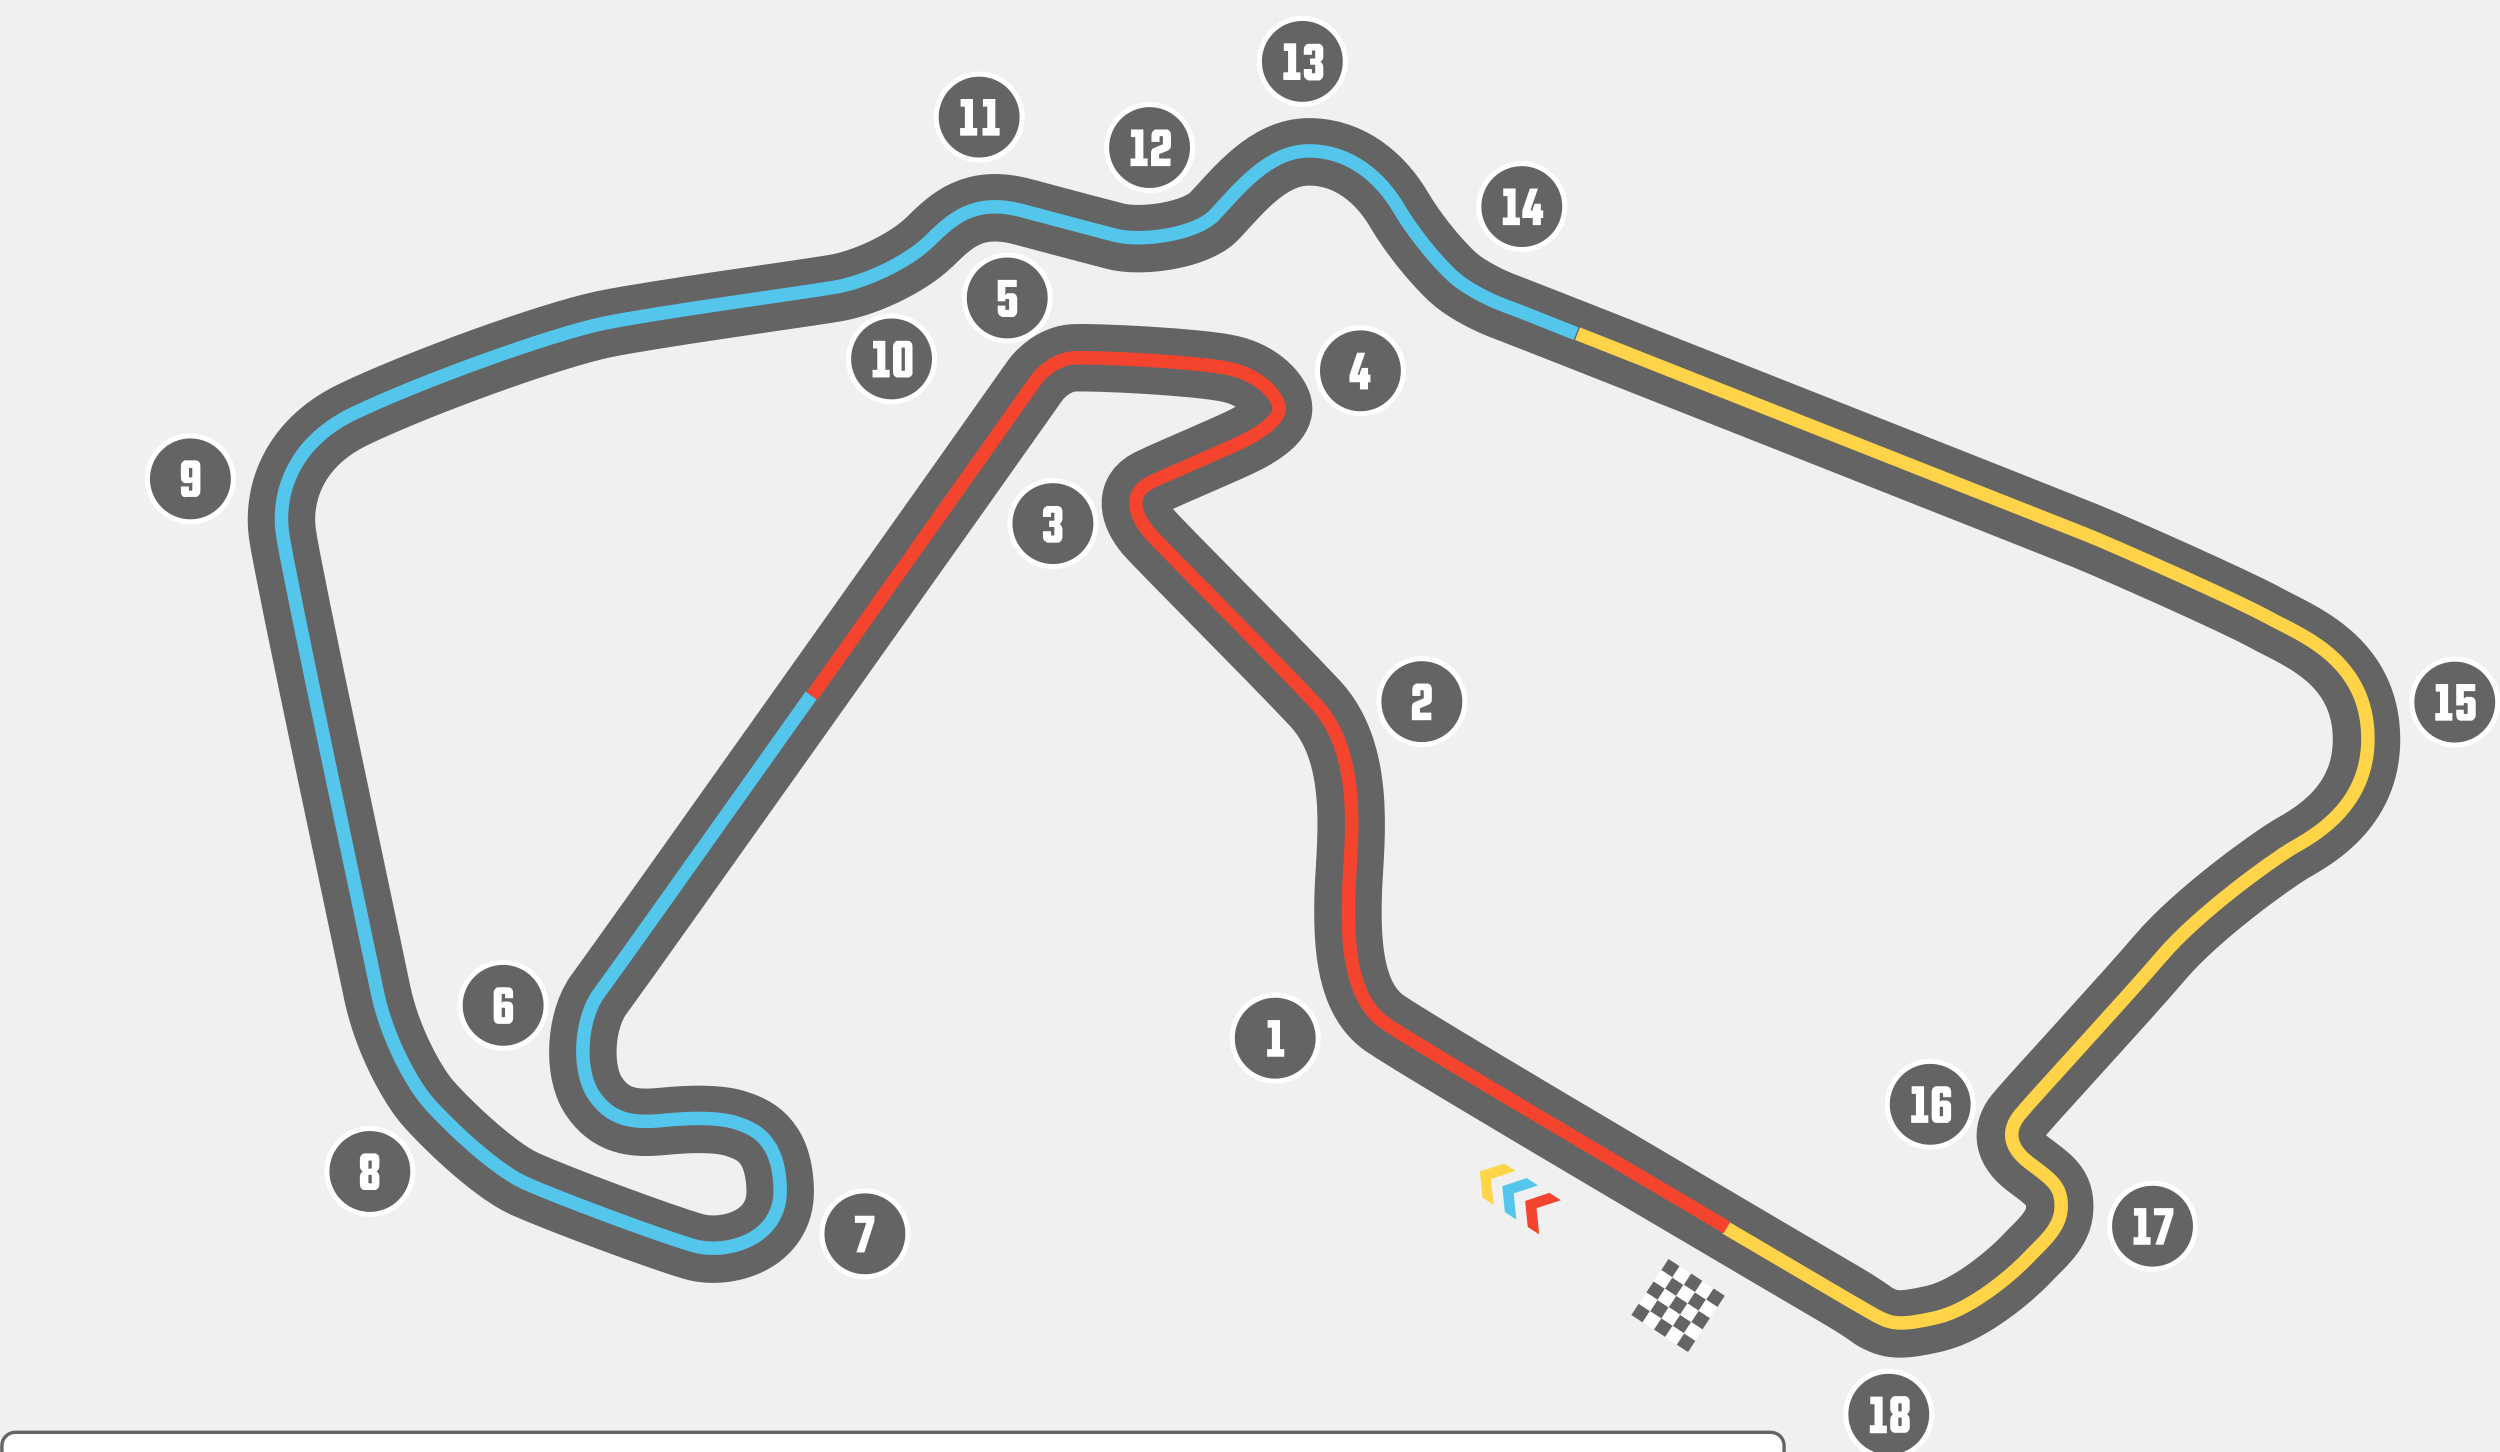
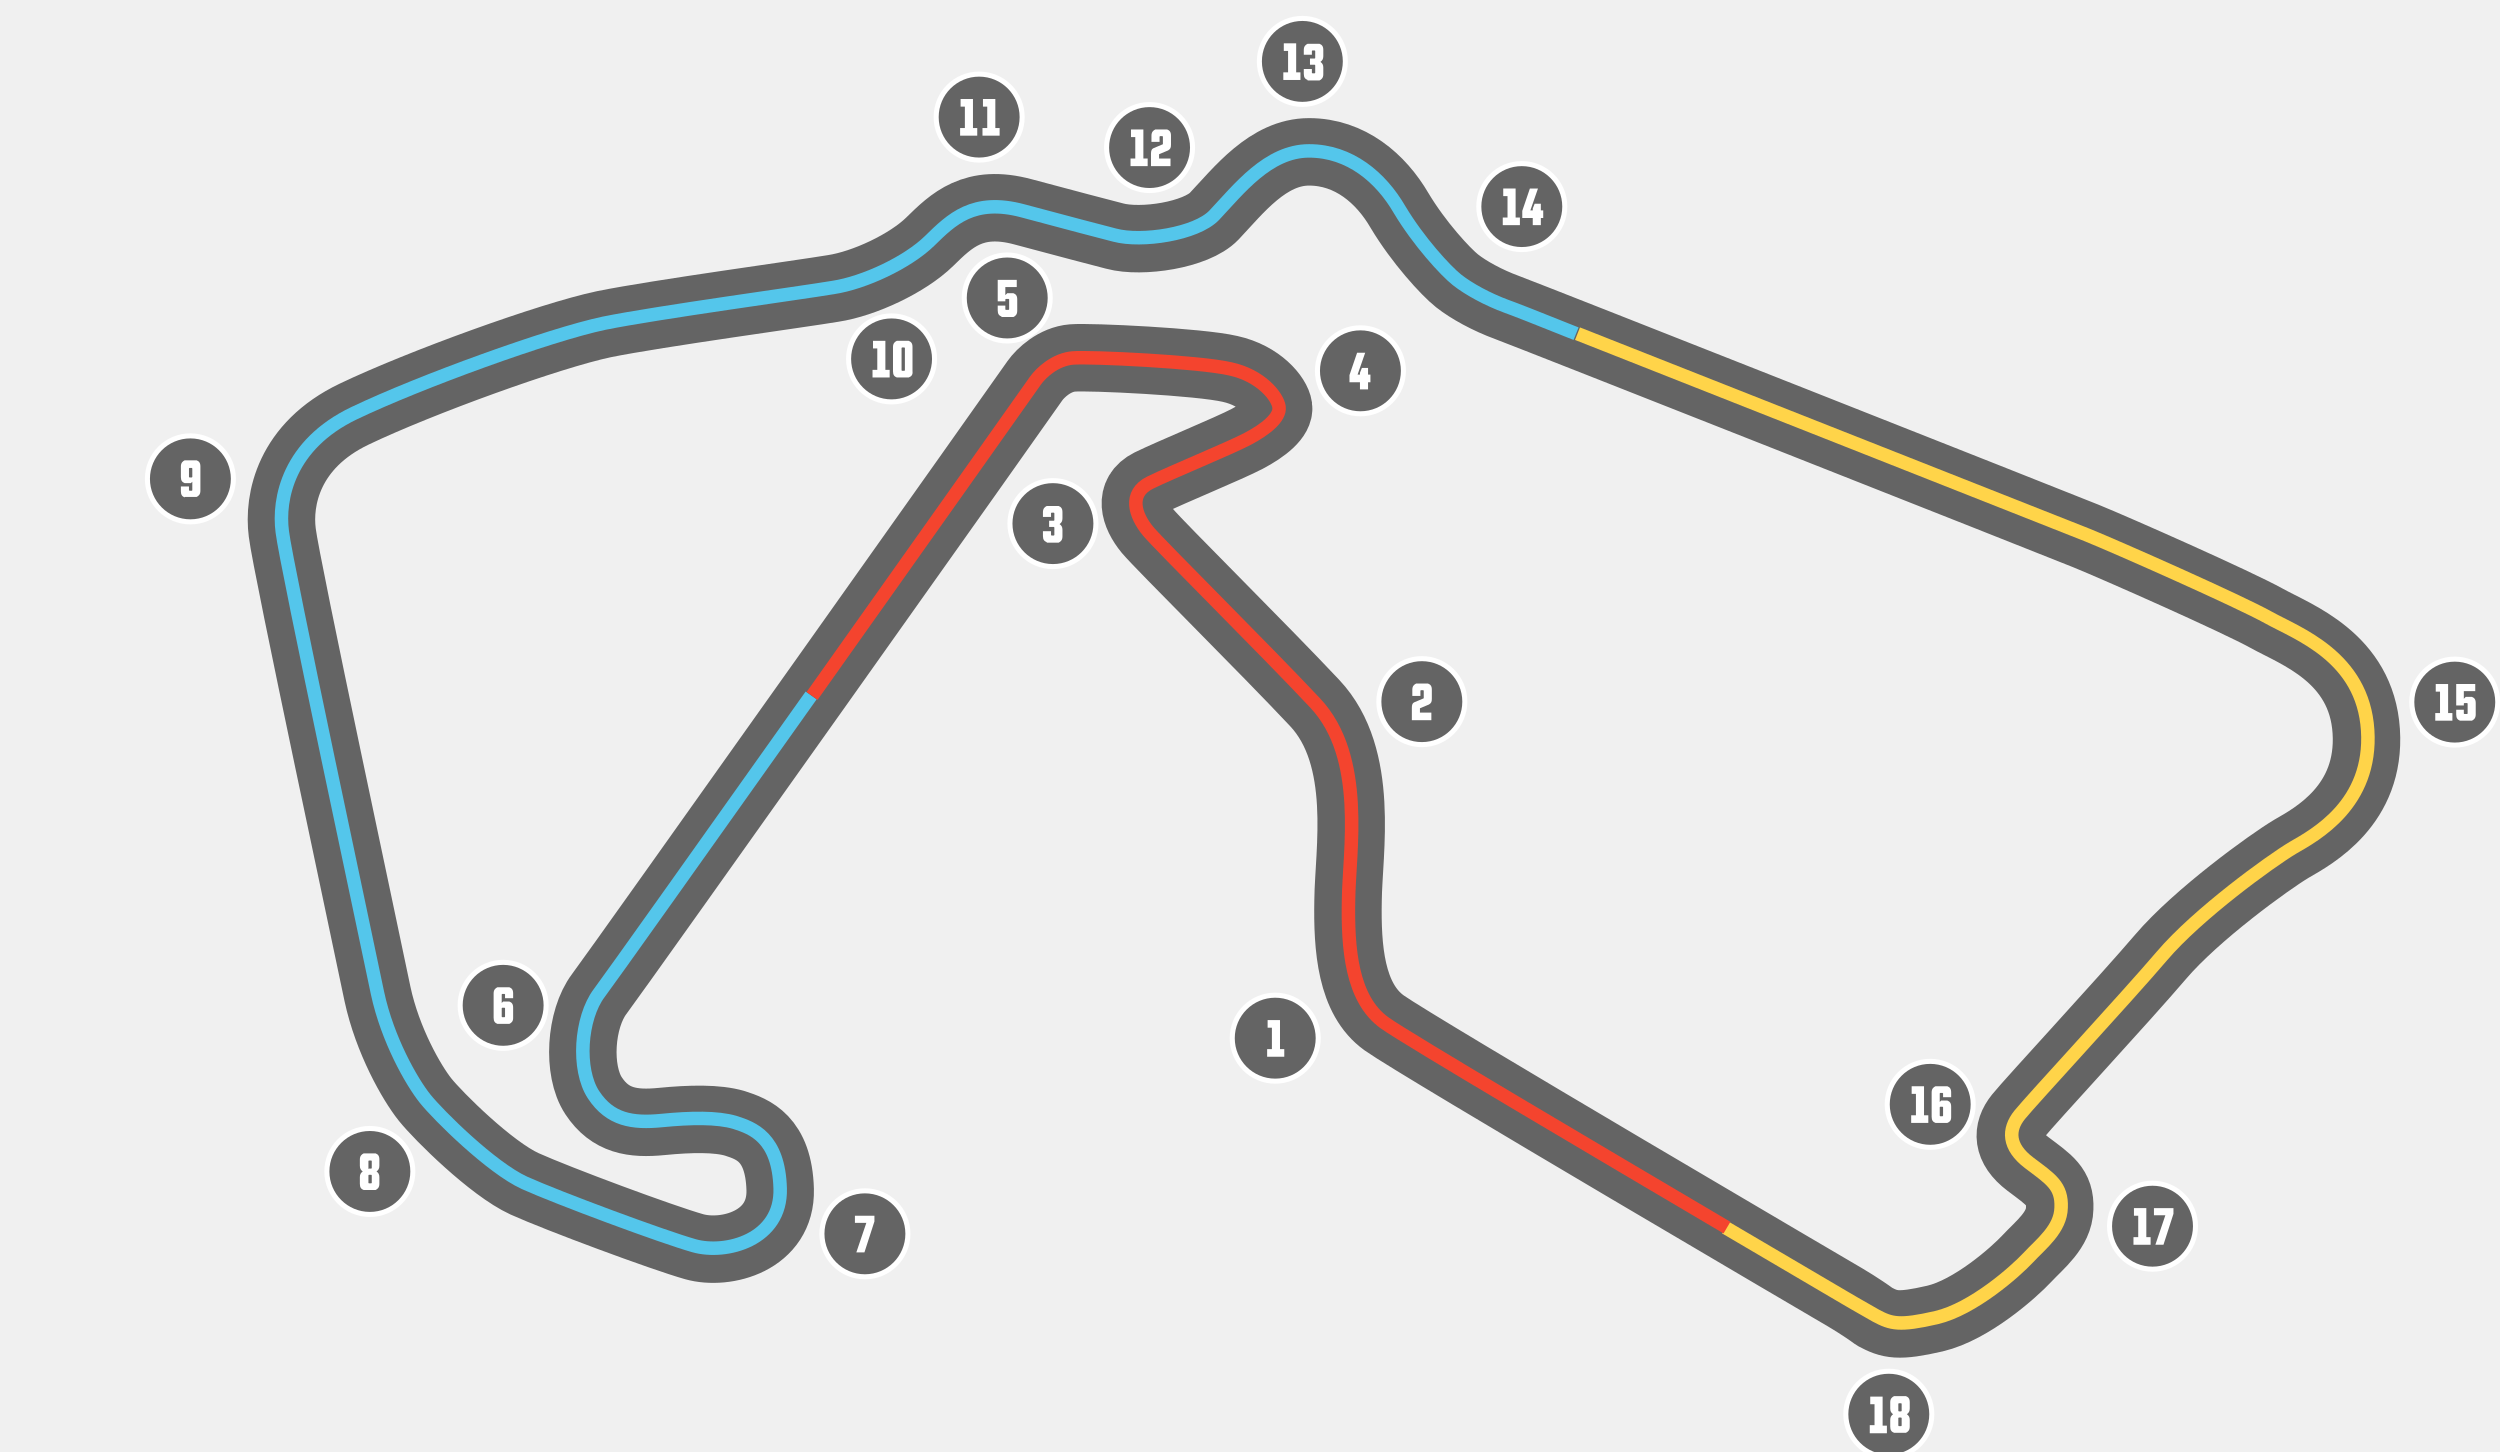
- <svg xmlns="http://www.w3.org/2000/svg" xmlns:xlink="http://www.w3.org/1999/xlink" version="1.1" x="0px" y="0px" viewBox="0 0 525.2 305" style="enable-background:new 0 0 525.2 331.8;" xml:space="preserve">
+ <svg xmlns="http://www.w3.org/2000/svg" version="1.1" x="0px" y="0px" viewBox="0 0 525.2 305" style="enable-background:new 0 0 525.2 331.8;" xml:space="preserve">
  <style type="text/css">
	.st0{fill:none;stroke:#646464;stroke-width:14.173;stroke-linecap:round;stroke-linejoin:round;stroke-miterlimit:10;}
	.st1{fill:none;stroke:#FFD449;stroke-width:2.835;stroke-miterlimit:10;}
	.st2{fill:none;stroke:#54C6EB;stroke-width:2.835;stroke-miterlimit:10;}
	.st3{fill:none;stroke:#F4442E;stroke-width:2.835;stroke-miterlimit:10;}
	.st4{fill:none;stroke:#FFFFFF;stroke-width:2.126;}
	.st5{fill:#646464;}
	.st6{fill:#FFFFFF;}
	.st7{fill:none;stroke:#646464;stroke-width:2.835;stroke-miterlimit:10;}
	.st8{fill:#FF3380;}
	.st9{fill:none;stroke:#FF3380;stroke-width:1.984;stroke-miterlimit:10;}
	.st10{fill:#09BC8A;}
	.st11{fill:none;stroke:#09BC8A;stroke-width:1.984;stroke-miterlimit:10;}
	.st12{fill:none;stroke:#09BC8A;stroke-width:2.21;stroke-miterlimit:10;}
	.st13{fill:none;stroke:#646464;stroke-width:0.709;stroke-miterlimit:10;}
	.st14{fill:none;stroke:#F4442E;stroke-width:5.669;stroke-miterlimit:10;}
	.st15{fill:none;stroke:#54C6EB;stroke-width:5.669;stroke-miterlimit:10;}
	.st16{fill:none;stroke:#FFD449;stroke-width:5.669;stroke-miterlimit:10;}
	.st17{fill:none;stroke:#09BC8A;stroke-width:2.835;stroke-miterlimit:10;}
	.st18{clip-path:url(#SVGID_00000182489371729919953420000015993495800105837713_);}
	.st19{fill:#F4442E;}
	.st20{fill:#54C6EB;}
	.st21{fill:#FFD449;}
</style>
  <g id="コース">
    <path class="st0" d="M387.7,272.6c0,0-89.9-52.7-96.9-57.7c-7-5-7.8-15.7-7.6-25.8c0.1-10.1,3.7-30-7-41.4   c-10.7-11.4-32.3-32.8-35.1-36.1c-2.8-3.4-4.2-7.9,0.4-10.2c4.7-2.3,16.7-7.2,20.5-9.2c3.8-2,6.9-4.5,6.6-6.7   c-0.3-2.2-3.8-6.6-10.2-8c-6.4-1.5-29.4-2.6-33.1-2.3c-3.7,0.3-6.7,3.1-7.9,4.8c-1.2,1.8-87.5,123.5-91.5,128.8   c-4,5.3-4.7,16.1-1.2,21.4c3.5,5.3,8.2,6,14.3,5.4c6.1-0.6,11.7-0.7,15.4,0.4c3.7,1.2,9.2,3.1,9.5,13.9c0.3,10.8-11.4,13.9-18.1,12   c-6.7-1.9-28.5-10-35.6-13.2c-7-3.2-18.1-14.2-20.9-17.7c-2.8-3.5-7.9-12.4-10-22.2c-2-9.8-19.2-90-20-96.9   c-0.9-6.9,1.3-18.3,15.1-24.9c13.8-6.6,41.1-16.5,52.5-18.9c11.4-2.3,41.6-6.4,48.1-7.5c6.6-1,15.7-5.3,20.3-9.8s9.2-9.1,19.6-6.3   c10.4,2.8,15.1,4,19.3,5.1c5.6,1.5,17.1-0.2,20.9-4.2c5.1-5.4,11.3-13.5,19.9-13.5c8.6,0,15.1,5.6,19,12.3   c4,6.7,9.7,12.9,12.1,14.8s6.4,4.1,10.5,5.6c4.1,1.5,115.2,45.4,121.6,48c6.4,2.6,31.9,13.9,38,17.3c6.1,3.4,19.9,8.2,20.9,23.7   c1,15.5-11,22-15.7,24.7c-4.7,2.8-20,13.9-27.5,22.7c-7.5,8.8-27.4,30.3-29.9,33.4s-2.5,6.7,2,10.1c4.5,3.4,6.9,4.8,6.7,9.4   c-0.1,4.5-4.2,7.6-6.9,10.5s-11.6,10.8-19.3,12.6c-7.8,1.8-9.5,1.3-12.7-0.4C391.1,274.6,387.7,272.6,387.7,272.6z" />
  </g>
  <g id="セクター">
    <path class="st1" d="M331.4,70.1c31.2,12.3,102,40.3,107.1,42.3c6.4,2.6,31.9,13.9,38,17.3c6.1,3.4,19.9,8.2,20.9,23.7   c1,15.5-11,22-15.7,24.7c-4.7,2.8-20,13.9-27.5,22.7c-7.5,8.8-27.4,30.3-29.9,33.4s-2.5,6.7,2,10.1c4.5,3.4,6.9,4.8,6.7,9.4   c-0.1,4.5-4.2,7.6-6.9,10.5s-11.6,10.8-19.3,12.6c-7.8,1.8-9.5,1.3-12.7-0.4c-3.2-1.8-6.6-3.8-6.6-3.8s-10.7-6.3-25-14.7" />
    <path class="st2" d="M170.4,146.1c-21.5,30.3-42.6,60-44.5,62.5c-4,5.3-4.7,16.1-1.2,21.4c3.5,5.3,8.2,6,14.3,5.4   c6.1-0.6,11.7-0.7,15.4,0.4c3.7,1.2,9.2,3.1,9.5,13.9c0.3,10.8-11.4,13.9-18.1,12c-6.7-1.9-28.5-10-35.6-13.2   c-7-3.2-18.1-14.2-20.9-17.7c-2.8-3.5-7.9-12.4-10-22.2c-2-9.8-19.2-90-20-96.9c-0.9-6.9,1.3-18.3,15.1-24.9   c13.8-6.6,41.1-16.5,52.5-18.9c11.4-2.3,41.6-6.4,48.1-7.5c6.6-1,15.7-5.3,20.3-9.8s9.2-9.1,19.6-6.3c10.4,2.8,15.1,4,19.3,5.1   c5.6,1.5,17.1-0.2,20.9-4.2c5.1-5.4,11.3-13.5,19.9-13.5c8.6,0,15.1,5.6,19,12.3c4,6.7,9.7,12.9,12.1,14.8s6.4,4.1,10.5,5.6   c0.9,0.3,6.3,2.4,14.5,5.7" />
    <path class="st3" d="M362.8,257.9c-27.1-16-67.3-39.7-71.9-43c-7-5-7.8-15.7-7.6-25.8c0.1-10.1,3.7-30-7-41.4   c-10.7-11.4-32.3-32.8-35.1-36.1c-2.8-3.4-4.2-7.9,0.4-10.2c4.7-2.3,16.7-7.2,20.5-9.2c3.8-2,6.9-4.5,6.6-6.7   c-0.3-2.2-3.8-6.6-10.2-8c-6.4-1.5-29.4-2.6-33.1-2.3c-3.7,0.3-6.7,3.1-7.9,4.8c-0.6,0.9-24,33.9-46.9,66.2" />
  </g>
  <g id="コーナー番号">
    <g>
      <g>
        <circle class="st4" cx="267.9" cy="218.1" r="8.5" />
        <circle class="st5" cx="267.9" cy="218.1" r="8.5" />
      </g>
      <g>
        <path class="st6" d="M266.2,222v-1.6h1v-4.5h-0.9v-1.6h2.6v6.1h0.9v1.6H266.2z" />
      </g>
    </g>
    <g>
      <g>
        <circle class="st4" cx="298.7" cy="147.4" r="8.5" />
        <circle class="st5" cx="298.7" cy="147.4" r="8.5" />
      </g>
      <g>
        <path class="st6" d="M296.6,151.3v-2.6c0-0.6,0.1-1,0.6-1.2l1.9-0.8v-1.6L299,145h-0.5l-0.1,0.1v1.1h-1.7v-1.3     c0-0.8,0.4-1.1,0.8-1.3h2.5c0.5,0.2,0.8,0.5,0.8,1.3v1.9c0,0.6-0.1,0.9-0.6,1.2l-1.9,0.8v0.9h2.4v1.6H296.6z" />
      </g>
    </g>
    <g>
      <g>
        <circle class="st4" cx="221.2" cy="110" r="8.5" />
        <circle class="st5" cx="221.2" cy="110" r="8.5" />
      </g>
      <g>
        <path class="st6" d="M219.9,113.9c-0.5-0.2-0.8-0.5-0.8-1.3v-1h1.7v0.8l0.1,0.1h0.5l0.1-0.1v-1.6l-0.1-0.1h-1v-1.3h1l0.1-0.1     v-1.5l-0.1-0.1h-0.5l-0.1,0.1v0.8h-1.7v-1c0-0.8,0.4-1.1,0.8-1.3h2.5c0.5,0.2,0.8,0.5,0.8,1.3v1.3c0,0.6-0.2,0.9-0.6,1.2     c0.4,0.3,0.6,0.6,0.6,1.2v1.4c0,0.8-0.4,1.1-0.8,1.3H219.9z" />
      </g>
    </g>
    <g>
      <g>
        <circle class="st4" cx="285.8" cy="77.9" r="8.5" />
        <circle class="st5" cx="285.8" cy="77.9" r="8.5" />
      </g>
      <g>
        <path class="st6" d="M287.4,80.3v1.5h-1.7v-1.5h-2.2v-1.5l1.6-4.7h1.7l-1.6,4.6h0.5v-0.4l0.4-1h1.3v1.4h0.5v1.6H287.4z" />
      </g>
    </g>
    <g>
      <g>
        <circle class="st4" cx="211.6" cy="62.6" r="8.5" />
        <circle class="st5" cx="211.6" cy="62.6" r="8.5" />
      </g>
      <g>
        <path class="st6" d="M210.4,66.5c-0.5-0.2-0.8-0.5-0.8-1.3v-1h1.6V65l0.1,0.1h0.6L212,65v-2.1l-0.1-0.1h-0.6l-0.1,0.1v0.4h-1.6     v-4.5h4v1.5h-2.4V62l0.4-0.4h1.3c0.5,0.2,0.8,0.5,0.8,1.3v2.4c0,0.8-0.4,1.1-0.8,1.3H210.4z" />
      </g>
    </g>
    <g>
      <g>
        <circle class="st4" cx="105.7" cy="211.2" r="8.5" />
        <circle class="st5" cx="105.7" cy="211.2" r="8.5" />
      </g>
      <g>
        <path class="st6" d="M107,215.1h-2.5c-0.5-0.2-0.8-0.5-0.8-1.3v-5.1c0-0.8,0.4-1.1,0.8-1.3h2.5c0.5,0.2,0.8,0.5,0.8,1.3v1h-1.7     v-0.8l-0.1-0.1h-0.5l-0.1,0.1v1.8l0.3-0.3h1.3c0.5,0.2,0.8,0.5,0.8,1.3v2.2C107.8,214.6,107.4,214.9,107,215.1z M106,213.7     l0.1-0.1v-1.8l-0.1-0.1h-0.5l-0.1,0.1v1.8l0.1,0.1H106z" />
      </g>
    </g>
    <g>
      <g>
        <circle class="st4" cx="181.7" cy="259.2" r="8.5" />
        <circle class="st5" cx="181.7" cy="259.2" r="8.5" />
      </g>
      <g>
        <path class="st6" d="M179.9,263.1l2.1-6.2h-2.4v-1.5h4.1v1.2l-2.1,6.5H179.9z" />
      </g>
    </g>
    <g>
      <g>
        <circle class="st4" cx="77.7" cy="246.1" r="8.5" />
        <circle class="st5" cx="77.7" cy="246.1" r="8.5" />
      </g>
      <g>
        <path class="st6" d="M76.4,250c-0.5-0.2-0.8-0.5-0.8-1.3v-1.4c0-0.6,0.2-0.9,0.6-1.2c-0.4-0.3-0.6-0.6-0.6-1.2v-1.3     c0-0.8,0.4-1.1,0.8-1.3h2.5c0.5,0.2,0.8,0.5,0.8,1.3v1.3c0,0.6-0.2,0.9-0.6,1.2c0.4,0.3,0.6,0.6,0.6,1.2v1.4     c0,0.8-0.4,1.1-0.8,1.3H76.4z M77.3,245.4l0.1,0.1H78l0.1-0.1v-1.5l-0.1-0.1h-0.5l-0.1,0.1V245.4z M78.1,248.5v-1.6l-0.1-0.1     h-0.5l-0.1,0.1v1.6l0.1,0.1H78L78.1,248.5z" />
      </g>
    </g>
    <g>
      <g>
        <circle class="st4" cx="40" cy="100.6" r="8.5" />
        <circle class="st5" cx="40" cy="100.6" r="8.5" />
      </g>
      <g>
        <path class="st6" d="M38.8,104.5c-0.5-0.2-0.8-0.5-0.8-1.3v-1h1.7v0.8l0.1,0.1h0.5l0.1-0.1v-1.8l-0.3,0.3h-1.3     c-0.5-0.2-0.8-0.5-0.8-1.3v-2.2c0-0.8,0.4-1.1,0.8-1.3h2.5c0.5,0.2,0.8,0.5,0.8,1.3v5.1c0,0.8-0.4,1.1-0.8,1.3H38.8z M40.4,100.2     v-1.8l-0.1-0.1h-0.5l-0.1,0.1v1.8l0.1,0.1h0.5L40.4,100.2z" />
      </g>
    </g>
    <g>
      <g>
        <circle class="st4" cx="187.3" cy="75.4" r="8.5" />
        <circle class="st5" cx="187.3" cy="75.4" r="8.5" />
      </g>
      <g>
        <path class="st6" d="M183.3,79.3v-1.6h1v-4.5h-0.9v-1.6h2.6v6.1h0.9v1.6H183.3z" />
        <path class="st6" d="M190.9,79.3h-2.5c-0.5-0.2-0.8-0.5-0.8-1.3v-5.1c0-0.8,0.4-1.1,0.8-1.3h2.5c0.5,0.2,0.8,0.5,0.8,1.3V78     C191.8,78.8,191.4,79.1,190.9,79.3z M190.1,73.1L190,73h-0.5l-0.1,0.1v4.7l0.1,0.1h0.5l0.1-0.1V73.1z" />
      </g>
    </g>
    <g>
      <g>
        <circle class="st4" cx="205.7" cy="24.6" r="8.5" />
        <circle class="st5" cx="205.7" cy="24.6" r="8.5" />
      </g>
      <g>
        <path class="st6" d="M201.7,28.5v-1.6h1v-4.5h-0.9v-1.6h2.6v6.1h0.9v1.6H201.7z" />
        <path class="st6" d="M206.4,28.5v-1.6h1v-4.5h-0.9v-1.6h2.6v6.1h0.9v1.6H206.4z" />
      </g>
    </g>
    <g>
      <g>
        <circle class="st4" cx="241.5" cy="31" r="8.5" />
        <circle class="st5" cx="241.5" cy="31" r="8.5" />
      </g>
      <g>
        <path class="st6" d="M237.5,34.9v-1.6h1v-4.5h-0.9v-1.6h2.6v6.1h0.9v1.6H237.5z" />
        <path class="st6" d="M241.8,34.9v-2.6c0-0.6,0.1-1,0.6-1.2l1.9-0.8v-1.6l-0.1-0.1h-0.5l-0.1,0.1v1.1h-1.7v-1.3     c0-0.8,0.4-1.1,0.8-1.3h2.5c0.5,0.2,0.8,0.5,0.8,1.3v1.9c0,0.6-0.1,0.9-0.6,1.2l-1.9,0.8v0.9h2.4v1.6H241.8z" />
      </g>
    </g>
    <g>
      <g>
        <circle class="st4" cx="273.6" cy="12.9" r="8.5" />
        <circle class="st5" cx="273.6" cy="12.9" r="8.5" />
      </g>
      <g>
        <path class="st6" d="M269.6,16.8v-1.6h1v-4.5h-0.9V9.1h2.6v6.1h0.9v1.6H269.6z" />
        <path class="st6" d="M274.7,16.8c-0.5-0.2-0.8-0.5-0.8-1.3v-1h1.7v0.8l0.1,0.1h0.5l0.1-0.1v-1.6l-0.1-0.1h-1v-1.3h1l0.1-0.1v-1.5     l-0.1-0.1h-0.5l-0.1,0.1v0.8h-1.7v-1c0-0.8,0.4-1.1,0.8-1.3h2.5c0.5,0.2,0.8,0.5,0.8,1.3v1.3c0,0.6-0.2,0.9-0.6,1.2     c0.4,0.3,0.6,0.6,0.6,1.2v1.4c0,0.8-0.4,1.1-0.8,1.3H274.7z" />
      </g>
    </g>
    <g>
      <g>
        <circle class="st4" cx="319.7" cy="43.4" r="8.5" />
        <circle class="st5" cx="319.7" cy="43.4" r="8.5" />
      </g>
      <g>
        <path class="st6" d="M315.7,47.3v-1.6h1v-4.5h-0.9v-1.6h2.6v6.1h0.9v1.6H315.7z" />
        <path class="st6" d="M323.7,45.8v1.5H322v-1.5h-2.2v-1.5l1.6-4.7h1.7l-1.6,4.6h0.5v-0.4l0.4-1h1.3v1.4h0.5v1.6H323.7z" />
      </g>
    </g>
    <g>
      <g>
        <circle class="st4" cx="515.7" cy="147.5" r="8.5" />
        <circle class="st5" cx="515.7" cy="147.5" r="8.5" />
      </g>
      <g>
        <path class="st6" d="M511.6,151.4v-1.6h1v-4.5h-0.9v-1.6h2.6v6.1h0.9v1.6H511.6z" />
        <path class="st6" d="M516.8,151.4c-0.5-0.2-0.8-0.5-0.8-1.3v-1h1.6v0.8l0.1,0.1h0.6l0.1-0.1v-2.1l-0.1-0.1h-0.6l-0.1,0.1v0.4     h-1.6v-4.5h4v1.5h-2.4v1.6l0.4-0.4h1.3c0.5,0.2,0.8,0.5,0.8,1.3v2.4c0,0.8-0.4,1.1-0.8,1.3H516.8z" />
      </g>
    </g>
    <g>
      <g>
        <circle class="st4" cx="405.5" cy="232" r="8.5" />
        <circle class="st5" cx="405.5" cy="232" r="8.5" />
      </g>
      <g>
        <path class="st6" d="M401.5,235.9v-1.6h1v-4.5h-0.9v-1.6h2.6v6.1h0.9v1.6H401.5z" />
        <path class="st6" d="M409.1,235.9h-2.5c-0.5-0.2-0.8-0.5-0.8-1.3v-5.1c0-0.8,0.4-1.1,0.8-1.3h2.5c0.5,0.2,0.8,0.5,0.8,1.3v1h-1.7     v-0.8l-0.1-0.1h-0.5l-0.1,0.1v1.8l0.3-0.3h1.3c0.5,0.2,0.8,0.5,0.8,1.3v2.2C409.9,235.4,409.6,235.7,409.1,235.9z M408.1,234.5     l0.1-0.1v-1.8l-0.1-0.1h-0.5l-0.1,0.1v1.8l0.1,0.1H408.1z" />
      </g>
    </g>
    <g>
      <g>
        <circle class="st4" cx="452.2" cy="257.6" r="8.5" />
        <circle class="st5" cx="452.2" cy="257.6" r="8.5" />
      </g>
      <g>
        <path class="st6" d="M448.2,261.5v-1.6h1v-4.5h-0.9v-1.6h2.6v6.1h0.9v1.6H448.2z" />
        <path class="st6" d="M452.8,261.5l2.1-6.2h-2.4v-1.5h4.1v1.2l-2.1,6.5H452.8z" />
      </g>
    </g>
    <g>
      <g>
        <circle class="st4" cx="396.8" cy="297.1" r="8.5" />
        <circle class="st5" cx="396.8" cy="297.1" r="8.5" />
      </g>
      <g>
        <path class="st6" d="M392.8,301v-1.6h1V295h-0.9v-1.6h2.6v6.1h0.9v1.6H392.8z" />
        <path class="st6" d="M397.9,301c-0.5-0.2-0.8-0.5-0.8-1.3v-1.4c0-0.6,0.2-0.9,0.6-1.2c-0.4-0.3-0.6-0.6-0.6-1.2v-1.3     c0-0.8,0.4-1.1,0.8-1.3h2.5c0.5,0.2,0.8,0.5,0.8,1.3v1.3c0,0.6-0.2,0.9-0.6,1.2c0.4,0.3,0.6,0.6,0.6,1.2v1.4     c0,0.8-0.4,1.1-0.8,1.3H397.9z M398.8,296.4l0.1,0.1h0.5l0.1-0.1v-1.5l-0.1-0.1h-0.5l-0.1,0.1V296.4z M399.5,299.5v-1.6l-0.1-0.1     h-0.5l-0.1,0.1v1.6l0.1,0.1h0.5L399.5,299.5z" />
      </g>
    </g>
  </g>
-   <g id="アイコン">
-     <g>
-       <g>
-         <path class="st6" d="M374.8,328.6c0,1.6-1.3,2.8-2.8,2.8H3.2c-1.6,0-2.8-1.3-2.8-2.8v-24.9c0-1.6,1.3-2.8,2.8-2.8H372     c1.6,0,2.8,1.3,2.8,2.8V328.6z" />
-         <path class="st13" d="M374.8,328.6c0,1.6-1.3,2.8-2.8,2.8H3.2c-1.6,0-2.8-1.3-2.8-2.8v-24.9c0-1.6,1.3-2.8,2.8-2.8H372     c1.6,0,2.8,1.3,2.8,2.8V328.6z" />
-       </g>
-       <g>
-         <path class="st5" d="M45.9,317.5v2.6c0,1.3-0.6,1.7-1.3,2h-3.3c-0.7-0.3-1.3-0.7-1.3-2v-2h1.8v2.1l0.4,0.4h1.6l0.4-0.4v-2.8     l-0.3-0.4l-2.6-0.8c-0.8-0.3-1.1-0.8-1.1-1.9v-2.2c0-1.3,0.6-1.7,1.3-2h3.3c0.7,0.3,1.3,0.7,1.3,2v1.9h-1.8V312l-0.4-0.4h-1.6     l-0.4,0.4v2.4l0.4,0.4l2.6,0.7C45.5,315.9,45.9,316.4,45.9,317.5z" />
-         <path class="st5" d="M47.2,310.2h5.1v1.6H49v3.4h3.1v1.6H49v3.7h3.4v1.6h-5.2V310.2z" />
-         <path class="st5" d="M59.5,320.1c0,1.3-0.6,1.7-1.3,2h-3.3c-0.7-0.3-1.3-0.7-1.3-2v-8c0-1.3,0.6-1.7,1.3-2h3.3     c0.7,0.3,1.3,0.7,1.3,2v2.7h-1.8V312l-0.4-0.4h-1.6l-0.4,0.4v8.3l0.4,0.4h1.6l0.4-0.4v-2.7h1.8V320.1z" />
-         <path class="st5" d="M64.3,311.8v10.3h-1.8v-10.3h-2.1v-1.6h6.1v1.6H64.3z" />
-         <path class="st5" d="M73.2,320.1c0,1.3-0.6,1.7-1.3,2h-3.3c-0.7-0.3-1.3-0.7-1.3-2v-8c0-1.3,0.6-1.7,1.3-2h3.3     c0.7,0.3,1.3,0.7,1.3,2V320.1z M71.4,312l-0.4-0.4h-1.6L69,312v8.3l0.4,0.4H71l0.4-0.4V312z" />
-         <path class="st5" d="M74.6,322.1v-12h4.6c0.7,0.3,1.3,0.7,1.3,2v2.6c0,1.3-0.6,1.6-1.3,1.9l-0.3,0.1L81,321v1.1h-1.6l-2.2-5.1     h-0.8v5.1H74.6z M76.3,311.6v3.9h2l0.4-0.4V312l-0.4-0.4H76.3z" />
-         <path class="st5" d="M84.6,322.1v-1.6h1.8v-8.7h-1.7v-1.6h3.5v10.4h1.7v1.6H84.6z" />
-       </g>
-       <line class="st14" x1="14.5" y1="316.2" x2="35.8" y2="316.2" />
-       <g>
-         <path class="st5" d="M136,317.5v2.6c0,1.3-0.6,1.7-1.3,2h-3.3c-0.7-0.3-1.3-0.7-1.3-2v-2h1.8v2.1l0.4,0.4h1.6l0.4-0.4v-2.8     l-0.3-0.4l-2.6-0.8c-0.8-0.3-1.1-0.8-1.1-1.9v-2.2c0-1.3,0.6-1.7,1.3-2h3.3c0.7,0.3,1.3,0.7,1.3,2v1.9h-1.8V312l-0.4-0.4h-1.6     l-0.4,0.4v2.4l0.4,0.4l2.6,0.7C135.6,315.9,136,316.4,136,317.5z" />
-         <path class="st5" d="M137.3,310.2h5.1v1.6h-3.3v3.4h3.1v1.6h-3.1v3.7h3.4v1.6h-5.2V310.2z" />
-         <path class="st5" d="M149.6,320.1c0,1.3-0.6,1.7-1.3,2H145c-0.7-0.3-1.3-0.7-1.3-2v-8c0-1.3,0.6-1.7,1.3-2h3.3     c0.7,0.3,1.3,0.7,1.3,2v2.7h-1.8V312l-0.4-0.4h-1.6l-0.4,0.4v8.3l0.4,0.4h1.6l0.4-0.4v-2.7h1.8V320.1z" />
-         <path class="st5" d="M154.4,311.8v10.3h-1.8v-10.3h-2.1v-1.6h6.1v1.6H154.4z" />
-         <path class="st5" d="M163.3,320.1c0,1.3-0.6,1.7-1.3,2h-3.3c-0.7-0.3-1.3-0.7-1.3-2v-8c0-1.3,0.6-1.7,1.3-2h3.3     c0.7,0.3,1.3,0.7,1.3,2V320.1z M161.5,312l-0.4-0.4h-1.6l-0.4,0.4v8.3l0.4,0.4h1.6l0.4-0.4V312z" />
-         <path class="st5" d="M164.7,322.1v-12h4.6c0.7,0.3,1.3,0.7,1.3,2v2.6c0,1.3-0.6,1.6-1.3,1.9l-0.3,0.1l2.1,4.3v1.1h-1.6l-2.2-5.1     h-0.8v5.1H164.7z M166.5,311.6v3.9h2l0.4-0.4V312l-0.4-0.4H166.5z" />
-         <path class="st5" d="M174.4,322.1v-3.6c0-1.1,0.4-1.7,1.2-2.1l3-1.2V312l-0.4-0.4h-1.7l-0.4,0.4v2h-1.8v-1.9c0-1.3,0.6-1.7,1.3-2     h3.3c0.7,0.3,1.3,0.7,1.3,2v2.5c0,1.1-0.3,1.7-1.1,2.1l-3,1.2v2.5h4.1v1.6H174.4z" />
-       </g>
-       <line class="st15" x1="104.6" y1="316.2" x2="125.9" y2="316.2" />
-       <g>
-         <path class="st5" d="M225.8,317.5v2.6c0,1.3-0.6,1.7-1.3,2h-3.3c-0.7-0.3-1.3-0.7-1.3-2v-2h1.8v2.1l0.4,0.4h1.6l0.4-0.4v-2.8     l-0.3-0.4l-2.6-0.8c-0.8-0.3-1.1-0.8-1.1-1.9v-2.2c0-1.3,0.6-1.7,1.3-2h3.3c0.7,0.3,1.3,0.7,1.3,2v1.9H224V312l-0.4-0.4H222     l-0.4,0.4v2.4l0.4,0.4l2.6,0.7C225.4,315.9,225.8,316.4,225.8,317.5z" />
-         <path class="st5" d="M227.1,310.2h5.1v1.6h-3.3v3.4h3.1v1.6h-3.1v3.7h3.4v1.6h-5.2V310.2z" />
-         <path class="st5" d="M239.4,320.1c0,1.3-0.6,1.7-1.3,2h-3.3c-0.7-0.3-1.3-0.7-1.3-2v-8c0-1.3,0.6-1.7,1.3-2h3.3     c0.7,0.3,1.3,0.7,1.3,2v2.7h-1.8V312l-0.4-0.4h-1.6l-0.4,0.4v8.3l0.4,0.4h1.6l0.4-0.4v-2.7h1.8V320.1z" />
-         <path class="st5" d="M244.2,311.8v10.3h-1.8v-10.3h-2.1v-1.6h6.1v1.6H244.2z" />
-         <path class="st5" d="M253.1,320.1c0,1.3-0.6,1.7-1.3,2h-3.3c-0.7-0.3-1.3-0.7-1.3-2v-8c0-1.3,0.6-1.7,1.3-2h3.3     c0.7,0.3,1.3,0.7,1.3,2V320.1z M251.3,312l-0.4-0.4h-1.6L249,312v8.3l0.4,0.4h1.6l0.4-0.4V312z" />
-         <path class="st5" d="M254.5,322.1v-12h4.6c0.7,0.3,1.3,0.7,1.3,2v2.6c0,1.3-0.6,1.6-1.3,1.9l-0.3,0.1l2.1,4.3v1.1h-1.6l-2.2-5.1     h-0.8v5.1H254.5z M256.3,311.6v3.9h2l0.4-0.4V312l-0.4-0.4H256.3z" />
-         <path class="st5" d="M265.5,322.1c-0.7-0.3-1.3-0.7-1.3-2v-1.7h1.8v1.8l0.4,0.4h1.7l0.4-0.4v-3.2l-0.4-0.3h-1.8v-1.4h1.8l0.4-0.4     v-3l-0.4-0.4h-1.7l-0.4,0.4v1.8h-1.8v-1.7c0-1.3,0.6-1.7,1.3-2h3.3c0.7,0.3,1.3,0.7,1.3,2v1.9c0,1-0.2,1.5-0.9,1.9     c0.6,0.4,0.9,0.9,0.9,1.9v2.2c0,1.3-0.6,1.7-1.3,2H265.5z" />
-       </g>
-       <line class="st16" x1="194.5" y1="316.2" x2="215.7" y2="316.2" />
-       <g>
-         <path class="st5" d="M315.7,320.1c0,1.3-0.6,1.7-1.3,2h-4.6v-12h4.6c0.7,0.3,1.3,0.7,1.3,2V320.1z M311.6,311.6v9h2l0.4-0.4V312     l-0.4-0.4H311.6z" />
-         <path class="st5" d="M317.1,322.1v-12h4.6c0.7,0.3,1.3,0.7,1.3,2v2.6c0,1.3-0.6,1.6-1.3,1.9l-0.3,0.1l2.1,4.3v1.1H322l-2.2-5.1     h-0.8v5.1H317.1z M318.9,311.6v3.9h2l0.4-0.4V312l-0.4-0.4H318.9z" />
-         <path class="st5" d="M330.1,317.5v2.6c0,1.3-0.6,1.7-1.3,2h-3.3c-0.7-0.3-1.3-0.7-1.3-2v-2h1.8v2.1l0.4,0.4h1.6l0.4-0.4v-2.8     l-0.3-0.4l-2.6-0.8c-0.8-0.3-1.1-0.8-1.1-1.9v-2.2c0-1.3,0.6-1.7,1.3-2h3.3c0.7,0.3,1.3,0.7,1.3,2v1.9h-1.8V312l-0.4-0.4h-1.6     L326,312v2.4l0.4,0.4l2.6,0.7C329.8,315.9,330.1,316.4,330.1,317.5z" />
-         <path class="st5" d="M337.7,311.8h-3.9v-1.6h5.8v1.5l-4,8.9h4v1.6h-5.9v-1.5L337.7,311.8z" />
-         <path class="st5" d="M346.8,320.1c0,1.3-0.6,1.7-1.3,2h-3.3c-0.7-0.3-1.3-0.7-1.3-2v-8c0-1.3,0.6-1.7,1.3-2h3.3     c0.7,0.3,1.3,0.7,1.3,2V320.1z M345,312l-0.4-0.4h-1.6l-0.4,0.4v8.3l0.4,0.4h1.6l0.4-0.4V312z" />
-         <path class="st5" d="M352.5,310.2h1.6v12h-1.6L350,315h-0.2v7.1h-1.6v-12h1.6l2.6,7.1h0.2V310.2z" />
-         <path class="st5" d="M355.5,310.2h5.1v1.6h-3.3v3.4h3.1v1.6h-3.1v3.7h3.4v1.6h-5.2V310.2z" />
-       </g>
-       <g>
-         <g>
-           <g>
-             <g>
-               <line class="st17" x1="285.8" y1="308.8" x2="285.8" y2="323.7" />
-             </g>
-             <g>
-               <ellipse class="st10" cx="291.9" cy="316.2" rx="1.5" ry="1.4" />
-             </g>
-             <g>
-               <ellipse class="st10" cx="297.9" cy="316.2" rx="1.5" ry="1.4" />
-             </g>
-             <g>
-               <line class="st17" x1="304" y1="308.8" x2="304" y2="323.7" />
-             </g>
-           </g>
-         </g>
-       </g>
-     </g>
-     <g>
-       <rect x="343.3" y="274.4" transform="matrix(0.5482 -0.8363 0.8363 0.5482 -74.9696 412.9301)" class="st5" width="2.8" height="2.8" />
-       <rect x="346.4" y="269.7" transform="matrix(0.5482 -0.8363 0.8363 0.5482 -69.6001 413.3875)" class="st5" width="2.8" height="2.8" />
-       <rect x="347.2" y="273.6" transform="matrix(0.5482 -0.8363 0.8363 0.5482 -72.5136 415.8435)" class="st5" width="2.8" height="2.8" />
-       <rect x="350.3" y="268.9" transform="matrix(0.5482 -0.8363 0.8363 0.5482 -67.1441 416.3009)" class="st5" width="2.8" height="2.8" />
-       <rect x="352" y="276.7" transform="matrix(0.5482 -0.8363 0.8363 0.5482 -72.971 421.213)" class="st5" width="2.8" height="2.8" />
-       <rect x="355.1" y="272" transform="matrix(0.5482 -0.8363 0.8363 0.5482 -67.6016 421.6704)" class="st5" width="2.8" height="2.8" />
-       <rect x="349.5" y="265" transform="matrix(0.5482 -0.8363 0.8363 0.5482 -64.2307 413.8449)" class="st5" width="2.8" height="2.8" />
-       <rect x="348" y="267.3" transform="matrix(0.5482 -0.8363 0.8363 0.5482 -66.9154 413.6162)" class="st6" width="2.8" height="2.8" />
-       <rect x="344.9" y="272.1" transform="matrix(0.5482 -0.8363 0.8363 0.5482 -72.2849 413.1588)" class="st6" width="2.8" height="2.8" />
-       <rect x="345.7" y="276" transform="matrix(0.5482 -0.8363 0.8363 0.5482 -75.1983 415.6148)" class="st6" width="2.8" height="2.8" />
-       <rect x="348.8" y="271.3" transform="matrix(0.5482 -0.8363 0.8363 0.5482 -69.8288 416.0722)" class="st6" width="2.8" height="2.8" />
-       <rect x="351.9" y="266.5" transform="matrix(0.5482 -0.8363 0.8363 0.5482 -64.4594 416.5297)" class="st6" width="2.8" height="2.8" />
-       <rect x="352.7" y="270.4" transform="matrix(0.5482 -0.8363 0.8363 0.5482 -67.3728 418.9857)" class="st6" width="2.8" height="2.8" />
-       <rect x="349.6" y="275.2" transform="matrix(0.5482 -0.8363 0.8363 0.5482 -72.7423 418.5282)" class="st6" width="2.8" height="2.8" />
-       <rect x="357.5" y="273.5" transform="matrix(0.5482 -0.8363 0.8363 0.5482 -67.8303 424.3551)" class="st6" width="2.8" height="2.8" />
-       <rect x="354.4" y="278.3" transform="matrix(0.5482 -0.8363 0.8363 0.5482 -73.1997 423.8977)" class="st6" width="2.8" height="2.8" />
-       <rect x="350.4" y="279.1" transform="matrix(0.5482 -0.8363 0.8363 0.5482 -75.6557 420.9842)" class="st6" width="2.8" height="2.8" />
-       <rect x="353.5" y="274.4" transform="matrix(0.5482 -0.8363 0.8363 0.5482 -70.2863 421.4417)" class="st6" width="2.8" height="2.8" />
-       <rect x="356.6" y="269.6" transform="matrix(0.5482 -0.8363 0.8363 0.5482 -64.9168 421.8991)" class="st6" width="2.8" height="2.8" />
-       <rect x="348.1" y="277.5" transform="matrix(0.5482 -0.8363 0.8363 0.5482 -75.427 418.2995)" class="st5" width="2.8" height="2.8" />
-       <rect x="351.2" y="272.8" transform="matrix(0.5482 -0.8363 0.8363 0.5482 -70.0576 418.757)" class="st5" width="2.8" height="2.8" />
-       <rect x="355.9" y="275.9" transform="matrix(0.5482 -0.8363 0.8363 0.5482 -70.515 424.1264)" class="st5" width="2.8" height="2.8" />
-       <rect x="354.3" y="268.1" transform="matrix(0.5482 -0.8363 0.8363 0.5482 -64.6881 419.2144)" class="st5" width="2.8" height="2.8" />
-       <rect x="352.8" y="280.7" transform="matrix(0.5482 -0.8363 0.8363 0.5482 -75.8844 423.6689)" class="st5" width="2.8" height="2.8" />
-       <rect x="359" y="271.2" transform="matrix(0.5482 -0.8363 0.8363 0.5482 -65.1456 424.5838)" class="st5" width="2.8" height="2.8" />
-     </g>
-     <g>
-       <defs>
-         <rect id="SVGID_1_" x="308" y="247.3" transform="matrix(0.8396 0.5433 -0.5433 0.8396 187.86 -133.057)" width="22.3" height="8.5" />
-       </defs>
-       <clipPath id="SVGID_00000169544088702075238960000008543725022423525308_">
-         <use xlink:href="#SVGID_1_" style="overflow:visible;" />
-       </clipPath>
-       <g style="clip-path:url(#SVGID_00000169544088702075238960000008543725022423525308_);">
-         <polygon class="st19" points="323.7,262.9 321.3,261.3 320.4,252.3 329,249.4 331.4,251 322.8,253.8    " />
-         <polygon class="st20" points="318.9,259.8 316.5,258.2 315.6,249.2 324.2,246.3 326.6,247.9 318,250.7    " />
-         <polygon class="st21" points="314.2,256.7 311.8,255.2 310.9,246.1 319.5,243.3 321.9,244.8 313.2,247.7    " />
-       </g>
-     </g>
-   </g>
</svg>
